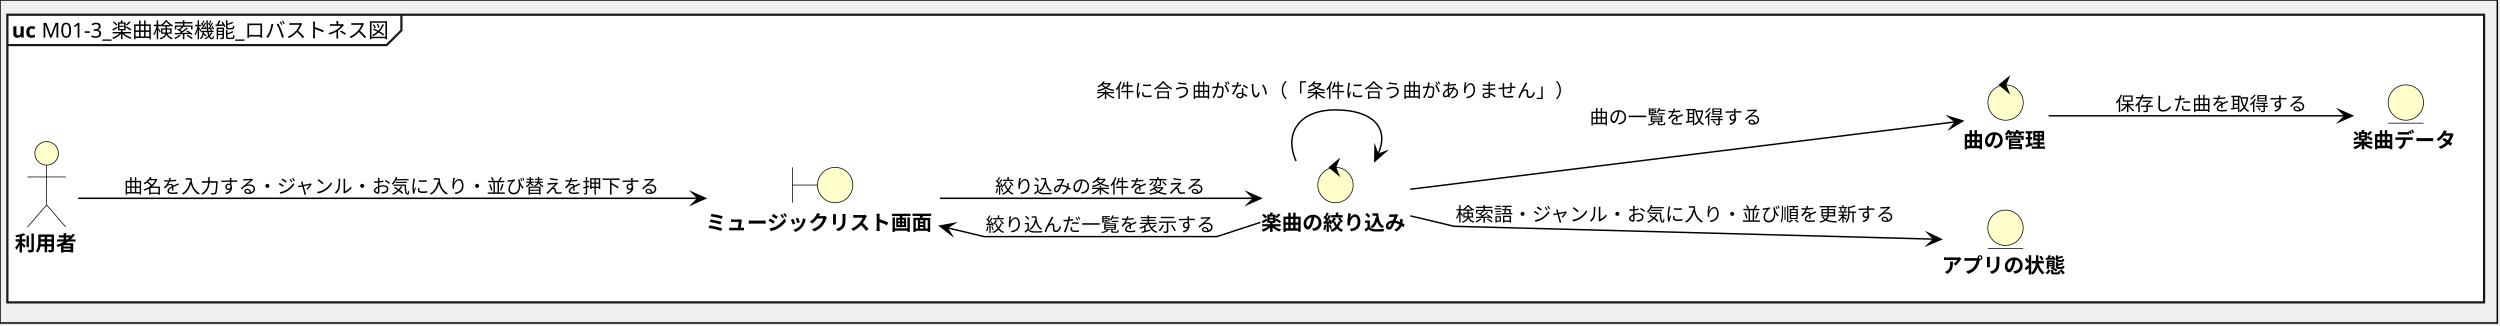
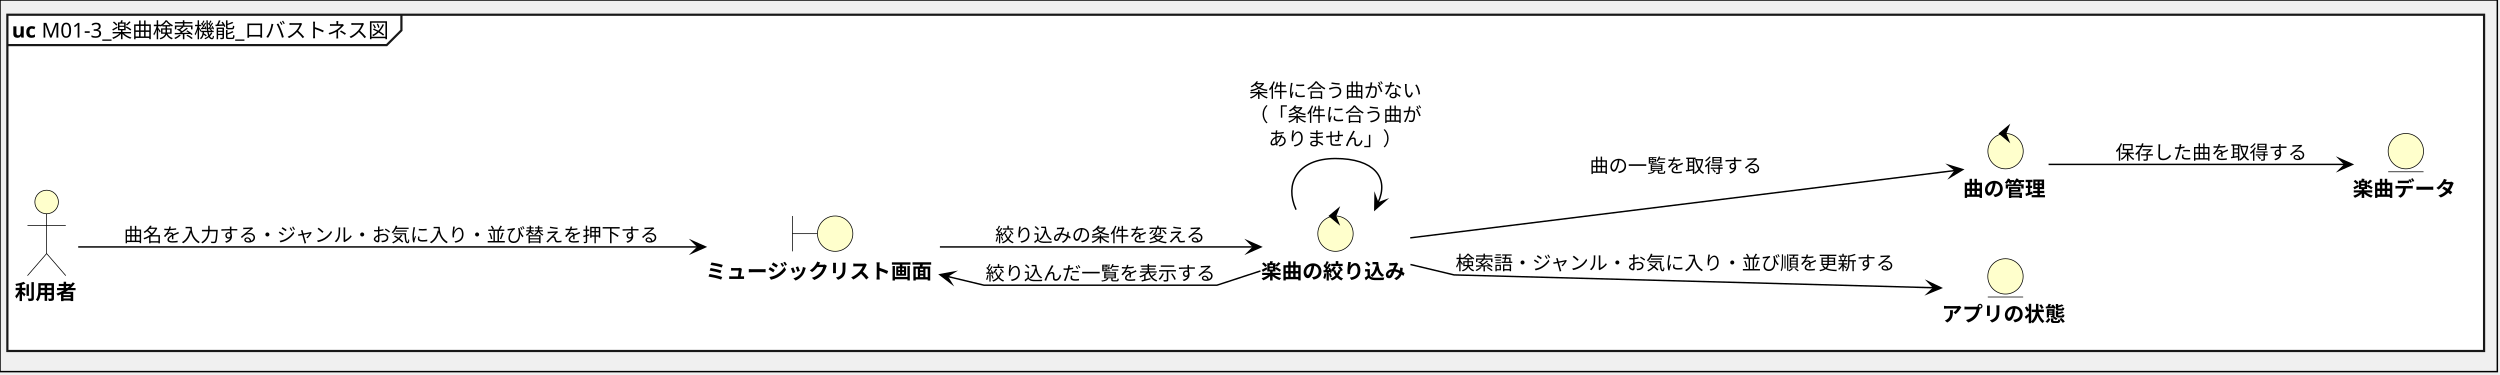
- <svg xmlns="http://www.w3.org/2000/svg" version="1.1" data-diagram-type="DESCRIPTION" style="width:1697px;height:221px;background:#FFFFFF;" width="1697px" height="221px" viewBox="0 0 1697 221" zoomAndPan="magnify" preserveAspectRatio="none" contentStyleType="text/css">
+ <svg xmlns="http://www.w3.org/2000/svg" version="1.1" data-diagram-type="DESCRIPTION" style="width:1697px;height:254px;background:#FFFFFF;" width="1697px" height="254px" viewBox="0 0 1697 254" zoomAndPan="magnify" preserveAspectRatio="none" contentStyleType="text/css">
  <defs />
  <g font-family="sans-serif" lengthAdjust="spacing">
-     <rect x="0" y="0" width="1695.188" height="219.252" fill="none" style="stroke:#000;stroke-width:1;" />
-     <rect x="5" y="10" width="1681.188" height="195.252" fill="#FFF" style="stroke:#181818;stroke-width:1.5;" />
+     <rect x="0" y="0" width="1695.188" height="252.252" fill="none" style="stroke:#000;stroke-width:1;" />
+     <rect x="5" y="10" width="1681.188" height="228.252" fill="#FFF" style="stroke:#181818;stroke-width:1.5;" />
    <path d="M272.482,10 L272.482,20.609 L262.482,30.609 L5,30.609" style="stroke:#181818;stroke-width:1.5;" fill="none" />
    <text x="8" y="25.533" fill="#000" font-size="14" textLength="16.338" font-weight="700">uc</text>
    <text x="28.228" y="25.533" fill="#000" font-size="14" textLength="237.255">M01-3_楽曲検索機能_ロバストネス図</text>
    <g class="entity" data-qualified-name="A1" id="ent0001" data-source-line="4">
-       <ellipse cx="31.656" cy="104.109" rx="8" ry="8" fill="#FFC" style="stroke:#000;stroke-width:0.5;" />
-       <path d="M31.656,112.109 L31.656,139.109 M18.656,120.109 L44.656,120.109 M31.656,139.109 L18.656,154.109 M31.656,139.109 L44.656,154.109" style="stroke:#000;stroke-width:0.5;" fill="none" />
-       <text x="10" y="170.143" fill="#000" font-size="14" textLength="43.313" font-weight="700">利用者</text>
+       <ellipse cx="31.656" cy="137.109" rx="8" ry="8" fill="#FFC" style="stroke:#000;stroke-width:0.5;" />
+       <path d="M31.656,145.109 L31.656,172.109 M18.656,153.109 L44.656,153.109 M31.656,172.109 L18.656,187.109 M31.656,172.109 L44.656,187.109" style="stroke:#000;stroke-width:0.5;" fill="none" />
+       <text x="10" y="203.143" fill="#000" font-size="14" textLength="43.313" font-weight="700">利用者</text>
    </g>
    <g class="entity" data-qualified-name="B1" id="ent0002" data-source-line="5">
-       <path d="M537.906,113.609 L537.906,137.609 M537.906,125.609 L554.906,125.609" style="stroke:#000;stroke-width:0.5;" fill="none" />
-       <ellipse cx="566.906" cy="125.609" rx="12" ry="12" fill="#FFC" style="stroke:#000;stroke-width:0.5;" />
-       <text x="479" y="156.143" fill="#000" font-size="14" textLength="158.813" font-weight="700">ミュージックリスト画面</text>
+       <path d="M537.906,146.609 L537.906,170.609 M537.906,158.609 L554.906,158.609" style="stroke:#000;stroke-width:0.5;" fill="none" />
+       <ellipse cx="566.906" cy="158.609" rx="12" ry="12" fill="#FFC" style="stroke:#000;stroke-width:0.5;" />
+       <text x="479" y="189.143" fill="#000" font-size="14" textLength="158.813" font-weight="700">ミュージックリスト画面</text>
    </g>
    <g class="entity" data-qualified-name="C1" id="ent0003" data-source-line="6">
-       <ellipse cx="906.531" cy="125.609" rx="12" ry="12" fill="#FFC" style="stroke:#000;stroke-width:0.5;" />
-       <polygon points="902.531,113.609,908.531,108.609,906.531,113.609,908.531,118.609,902.531,113.609" fill="#000" style="stroke:#000;stroke-width:1;stroke-linejoin:miter;stroke-miterlimit:10;" />
-       <text x="856" y="156.143" fill="#000" font-size="14" textLength="101.063" font-weight="700">楽曲の絞り込み</text>
+       <ellipse cx="906.531" cy="158.609" rx="12" ry="12" fill="#FFC" style="stroke:#000;stroke-width:0.5;" />
+       <polygon points="902.531,146.609,908.531,141.609,906.531,146.609,908.531,151.609,902.531,146.609" fill="#000" style="stroke:#000;stroke-width:1;stroke-linejoin:miter;stroke-miterlimit:10;" />
+       <text x="856" y="189.143" fill="#000" font-size="14" textLength="101.063" font-weight="700">楽曲の絞り込み</text>
    </g>
    <g class="entity" data-qualified-name="C2" id="ent0004" data-source-line="7">
-       <ellipse cx="1361.375" cy="69.609" rx="12" ry="12" fill="#FFC" style="stroke:#000;stroke-width:0.5;" />
-       <polygon points="1357.375,57.609,1363.375,52.609,1361.375,57.609,1363.375,62.609,1357.375,57.609" fill="#000" style="stroke:#000;stroke-width:1;stroke-linejoin:miter;stroke-miterlimit:10;" />
-       <text x="1332.5" y="100.143" fill="#000" font-size="14" textLength="57.75" font-weight="700">曲の管理</text>
+       <ellipse cx="1361.375" cy="102.609" rx="12" ry="12" fill="#FFC" style="stroke:#000;stroke-width:0.5;" />
+       <polygon points="1357.375,90.609,1363.375,85.609,1361.375,90.609,1363.375,95.609,1357.375,90.609" fill="#000" style="stroke:#000;stroke-width:1;stroke-linejoin:miter;stroke-miterlimit:10;" />
+       <text x="1332.5" y="133.143" fill="#000" font-size="14" textLength="57.75" font-weight="700">曲の管理</text>
    </g>
    <g class="entity" data-qualified-name="E1" id="ent0005" data-source-line="8">
-       <ellipse cx="1361.313" cy="154.609" rx="12" ry="12" fill="#FFC" style="stroke:#000;stroke-width:0.5;" />
-       <line x1="1349.313" y1="168.609" x2="1373.313" y2="168.609" style="stroke:#000;stroke-width:0.5;" />
-       <text x="1318" y="185.143" fill="#000" font-size="14" textLength="86.625" font-weight="700">アプリの状態</text>
+       <ellipse cx="1361.313" cy="187.609" rx="12" ry="12" fill="#FFC" style="stroke:#000;stroke-width:0.5;" />
+       <line x1="1349.313" y1="201.609" x2="1373.313" y2="201.609" style="stroke:#000;stroke-width:0.5;" />
+       <text x="1318" y="218.143" fill="#000" font-size="14" textLength="86.625" font-weight="700">アプリの状態</text>
    </g>
    <g class="entity" data-qualified-name="E2" id="ent0006" data-source-line="9">
-       <ellipse cx="1633.094" cy="69.609" rx="12" ry="12" fill="#FFC" style="stroke:#000;stroke-width:0.5;" />
-       <line x1="1621.094" y1="83.609" x2="1645.094" y2="83.609" style="stroke:#000;stroke-width:0.5;" />
-       <text x="1597" y="100.143" fill="#000" font-size="14" textLength="72.188" font-weight="700">楽曲データ</text>
+       <ellipse cx="1633.094" cy="102.609" rx="12" ry="12" fill="#FFC" style="stroke:#000;stroke-width:0.5;" />
+       <line x1="1621.094" y1="116.609" x2="1645.094" y2="116.609" style="stroke:#000;stroke-width:0.5;" />
+       <text x="1597" y="133.143" fill="#000" font-size="14" textLength="72.188" font-weight="700">楽曲データ</text>
    </g>
    <g class="link" data-entity-1="ent0001" data-entity-2="ent0002" id="lnk7" data-source-line="11" data-link-type="dependency">
-       <path d="M53.08,134.609 C123.23,134.609 350.41,134.609 473.81,134.609" style="stroke:#000;stroke-width:1;" fill="none" id="A1-to-B1" />
-       <polygon points="478.81,134.609,469.81,130.609,473.81,134.609,469.81,138.609,478.81,134.609" fill="#000" style="stroke:#000;stroke-width:1;stroke-linejoin:miter;stroke-miterlimit:10;" />
-       <text x="84" y="131.104" fill="#000" font-size="13" textLength="364">曲名を入力する・ジャンル・お気に入り・並び替えを押下する</text>
+       <path d="M53.08,167.609 C123.23,167.609 350.41,167.609 473.81,167.609" style="stroke:#000;stroke-width:1;" fill="none" id="A1-to-B1" />
+       <polygon points="478.81,167.609,469.81,163.609,473.81,167.609,469.81,171.609,478.81,167.609" fill="#000" style="stroke:#000;stroke-width:1;stroke-linejoin:miter;stroke-miterlimit:10;" />
+       <text x="84" y="164.104" fill="#000" font-size="13" textLength="364">曲名を入力する・ジャンル・お気に入り・並び替えを押下する</text>
    </g>
    <g class="link" data-entity-1="ent0002" data-entity-2="ent0003" id="lnk8" data-source-line="12" data-link-type="dependency">
-       <path d="M638.01,134.609 C704.91,134.609 793.99,134.609 850.9,134.609" style="stroke:#000;stroke-width:1;" fill="none" id="B1-to-C1" />
-       <polygon points="855.9,134.609,846.9,130.609,850.9,134.609,846.9,138.609,855.9,134.609" fill="#000" style="stroke:#000;stroke-width:1;stroke-linejoin:miter;stroke-miterlimit:10;" />
-       <text x="675.5" y="131.104" fill="#000" font-size="13" textLength="143">絞り込みの条件を変える</text>
+       <path d="M638.01,167.609 C704.91,167.609 793.99,167.609 850.9,167.609" style="stroke:#000;stroke-width:1;" fill="none" id="B1-to-C1" />
+       <polygon points="855.9,167.609,846.9,163.609,850.9,167.609,846.9,171.609,855.9,167.609" fill="#000" style="stroke:#000;stroke-width:1;stroke-linejoin:miter;stroke-miterlimit:10;" />
+       <text x="675.5" y="164.104" fill="#000" font-size="13" textLength="143">絞り込みの条件を変える</text>
    </g>
    <g class="link" data-entity-1="ent0003" data-entity-2="ent0002" id="lnk13" data-source-line="17" data-link-type="dependency">
-       <path d="M855.6,150.929 C839.63,156.149 826,160.609 826,160.609 C826,160.609 668,160.609 668,160.609 C668,160.609 659.893,158.663 642.923,154.603" style="stroke:#000;stroke-width:1;" fill="none" id="C1-to-B1" />
-       <polygon points="638.06,153.439,645.882,159.424,642.923,154.603,647.744,151.643,638.06,153.439" fill="#000" style="stroke:#000;stroke-width:1;stroke-linejoin:miter;stroke-miterlimit:10;" />
-       <text x="669" y="157.104" fill="#000" font-size="13" textLength="156">絞り込んだ一覧を表示する</text>
+       <path d="M855.6,183.929 C839.63,189.149 826,193.609 826,193.609 C826,193.609 668,193.609 668,193.609 C668,193.609 659.893,191.663 642.923,187.603" style="stroke:#000;stroke-width:1;" fill="none" id="C1-to-B1" />
+       <polygon points="638.06,186.439,645.882,192.424,642.923,187.603,647.744,184.643,638.06,186.439" fill="#000" style="stroke:#000;stroke-width:1;stroke-linejoin:miter;stroke-miterlimit:10;" />
+       <text x="669" y="190.104" fill="#000" font-size="13" textLength="156">絞り込んだ一覧を表示する</text>
    </g>
    <g class="link" data-entity-1="ent0003" data-entity-2="ent0005" id="lnk9" data-source-line="13" data-link-type="dependency">
-       <path d="M957.4,146.539 C973.37,150.349 987,153.609 987,153.609 C987,153.609 1214.552,159.706 1312.652,162.326" style="stroke:#000;stroke-width:1;" fill="none" id="C1-to-E1" />
-       <polygon points="1317.65,162.459,1308.76,158.221,1312.652,162.326,1308.546,166.218,1317.65,162.459" fill="#000" style="stroke:#000;stroke-width:1;stroke-linejoin:miter;stroke-miterlimit:10;" />
-       <text x="988" y="150.104" fill="#000" font-size="13" textLength="299">検索語・ジャンル・お気に入り・並び順を更新する</text>
+       <path d="M957.4,179.539 C973.37,183.349 987,186.609 987,186.609 C987,186.609 1214.552,192.706 1312.652,195.326" style="stroke:#000;stroke-width:1;" fill="none" id="C1-to-E1" />
+       <polygon points="1317.65,195.459,1308.76,191.221,1312.652,195.326,1308.546,199.218,1317.65,195.459" fill="#000" style="stroke:#000;stroke-width:1;stroke-linejoin:miter;stroke-miterlimit:10;" />
+       <text x="988" y="183.104" fill="#000" font-size="13" textLength="299">検索語・ジャンル・お気に入り・並び順を更新する</text>
    </g>
    <g class="link" data-entity-1="ent0003" data-entity-2="ent0004" id="lnk10" data-source-line="14" data-link-type="dependency">
-       <path d="M957.27,128.459 C1052.43,116.689 1252.378,91.972 1327.338,82.712" style="stroke:#000;stroke-width:1;" fill="none" id="C1-to-C2" />
-       <polygon points="1332.3,82.099,1322.877,79.233,1327.338,82.712,1323.858,87.173,1332.3,82.099" fill="#000" style="stroke:#000;stroke-width:1;stroke-linejoin:miter;stroke-miterlimit:10;" />
-       <text x="1079" y="84.104" fill="#000" font-size="13" textLength="117">曲の一覧を取得する</text>
+       <path d="M957.27,161.459 C1052.43,149.689 1252.378,124.972 1327.338,115.712" style="stroke:#000;stroke-width:1;" fill="none" id="C1-to-C2" />
+       <polygon points="1332.3,115.099,1322.877,112.233,1327.338,115.712,1323.858,120.173,1332.3,115.099" fill="#000" style="stroke:#000;stroke-width:1;stroke-linejoin:miter;stroke-miterlimit:10;" />
+       <text x="1079" y="117.104" fill="#000" font-size="13" textLength="117">曲の一覧を取得する</text>
    </g>
    <g class="link" data-entity-1="ent0004" data-entity-2="ent0006" id="lnk11" data-source-line="15" data-link-type="dependency">
-       <path d="M1390.58,78.609 C1440.06,78.609 1537.64,78.609 1591.78,78.609" style="stroke:#000;stroke-width:1;" fill="none" id="C2-to-E2" />
-       <polygon points="1596.78,78.609,1587.78,74.609,1591.78,78.609,1587.78,82.609,1596.78,78.609" fill="#000" style="stroke:#000;stroke-width:1;stroke-linejoin:miter;stroke-miterlimit:10;" />
-       <text x="1436" y="75.104" fill="#000" font-size="13" textLength="130">保存した曲を取得する</text>
+       <path d="M1390.58,111.609 C1440.06,111.609 1537.64,111.609 1591.78,111.609" style="stroke:#000;stroke-width:1;" fill="none" id="C2-to-E2" />
+       <polygon points="1596.78,111.609,1587.78,107.609,1591.78,111.609,1587.78,115.609,1596.78,111.609" fill="#000" style="stroke:#000;stroke-width:1;stroke-linejoin:miter;stroke-miterlimit:10;" />
+       <text x="1436" y="108.104" fill="#000" font-size="13" textLength="130">保存した曲を取得する</text>
    </g>
    <g class="link" data-entity-1="ent0003" data-entity-2="ent0003" id="lnk12" data-source-line="16" data-link-type="dependency">
-       <path d="M879.77,109.329 C871.67,91.839 880.58,74.609 906.5,74.609 C932.42,74.609 943.431,87.302 935.331,104.792" style="stroke:#000;stroke-width:1;" fill="none" id="C1-to-C1" />
-       <polygon points="933.23,109.329,940.642,102.844,935.331,104.792,933.383,99.482,933.23,109.329" fill="#000" style="stroke:#000;stroke-width:1;stroke-linejoin:miter;stroke-miterlimit:10;" />
-       <text x="744" y="66.104" fill="#000" font-size="13" textLength="325">条件に合う曲がない（「条件に合う曲がありません」）</text>
+       <path d="M879.77,142.329 C871.67,124.839 880.58,107.609 906.5,107.609 C932.42,107.609 943.431,120.302 935.331,137.792" style="stroke:#000;stroke-width:1;" fill="none" id="C1-to-C1" />
+       <polygon points="933.23,142.329,940.642,135.844,935.331,137.792,933.383,132.482,933.23,142.329" fill="#000" style="stroke:#000;stroke-width:1;stroke-linejoin:miter;stroke-miterlimit:10;" />
+       <text x="848" y="66.104" fill="#000" font-size="13" textLength="117">条件に合う曲がない</text>
+       <text x="848" y="82.456" fill="#000" font-size="13" textLength="117">（「条件に合う曲が</text>
+       <text x="861" y="98.808" fill="#000" font-size="13" textLength="91">ありません」）</text>
    </g>
  </g>
</svg>
